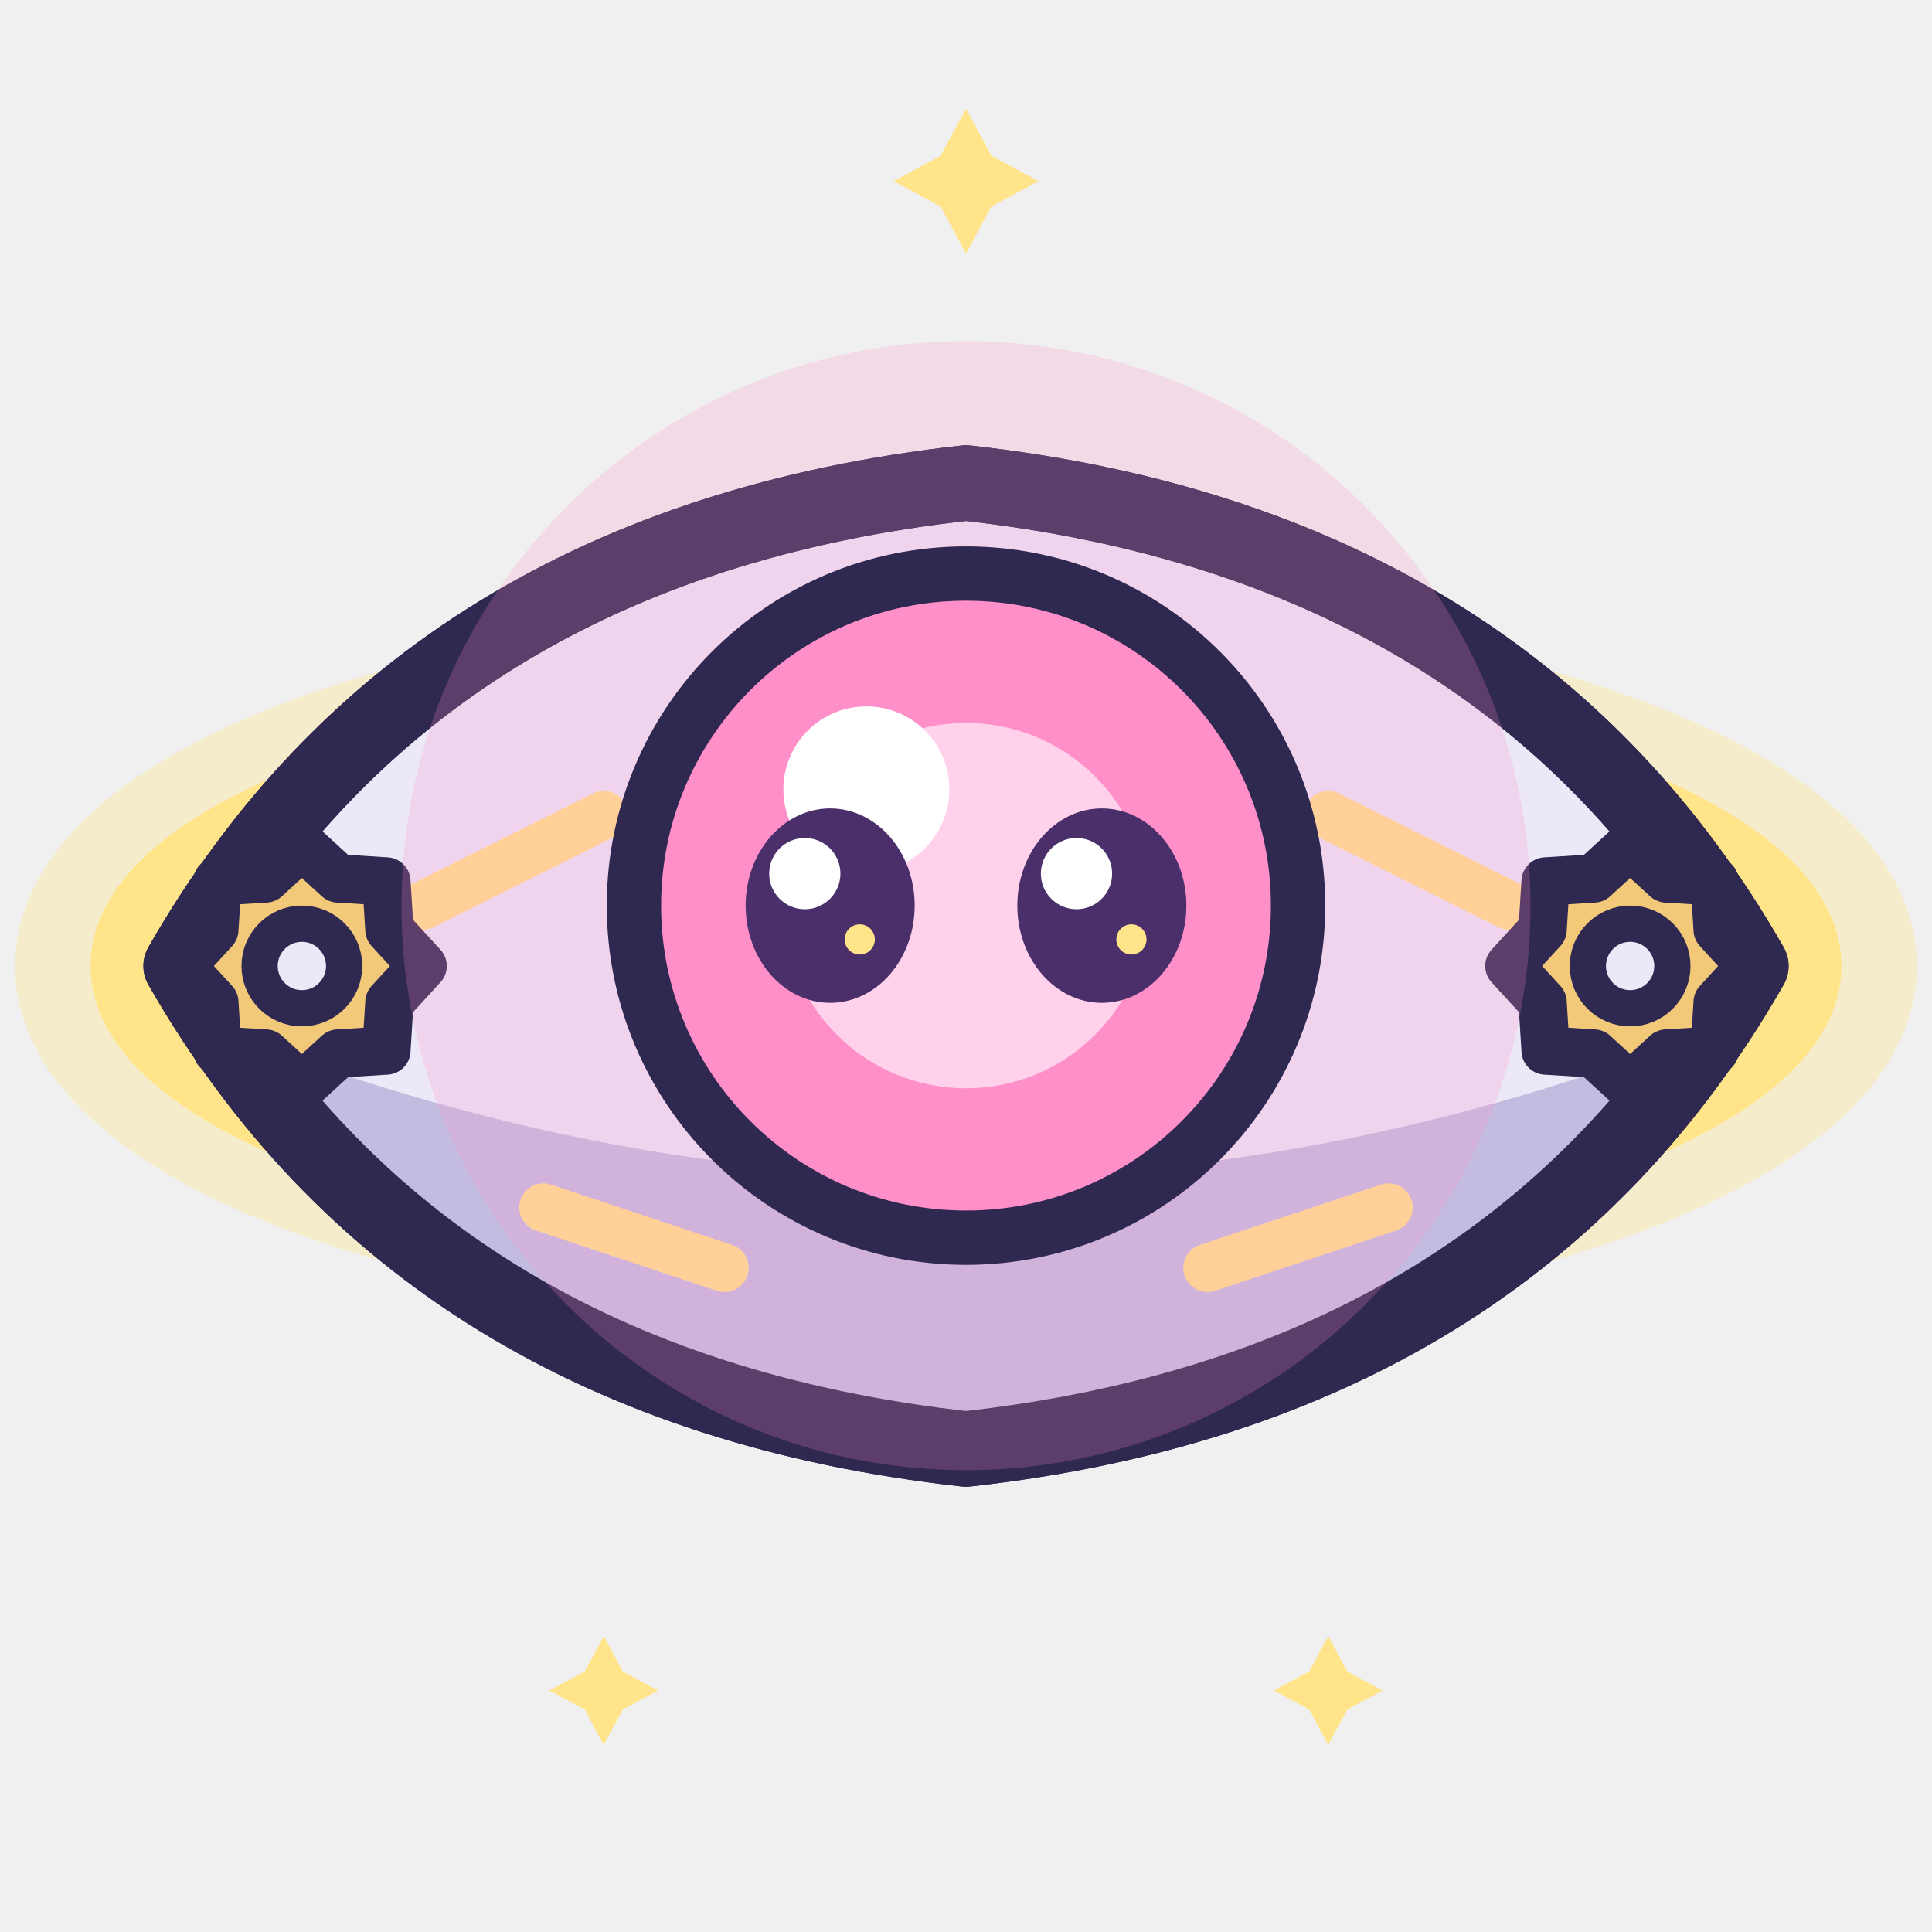
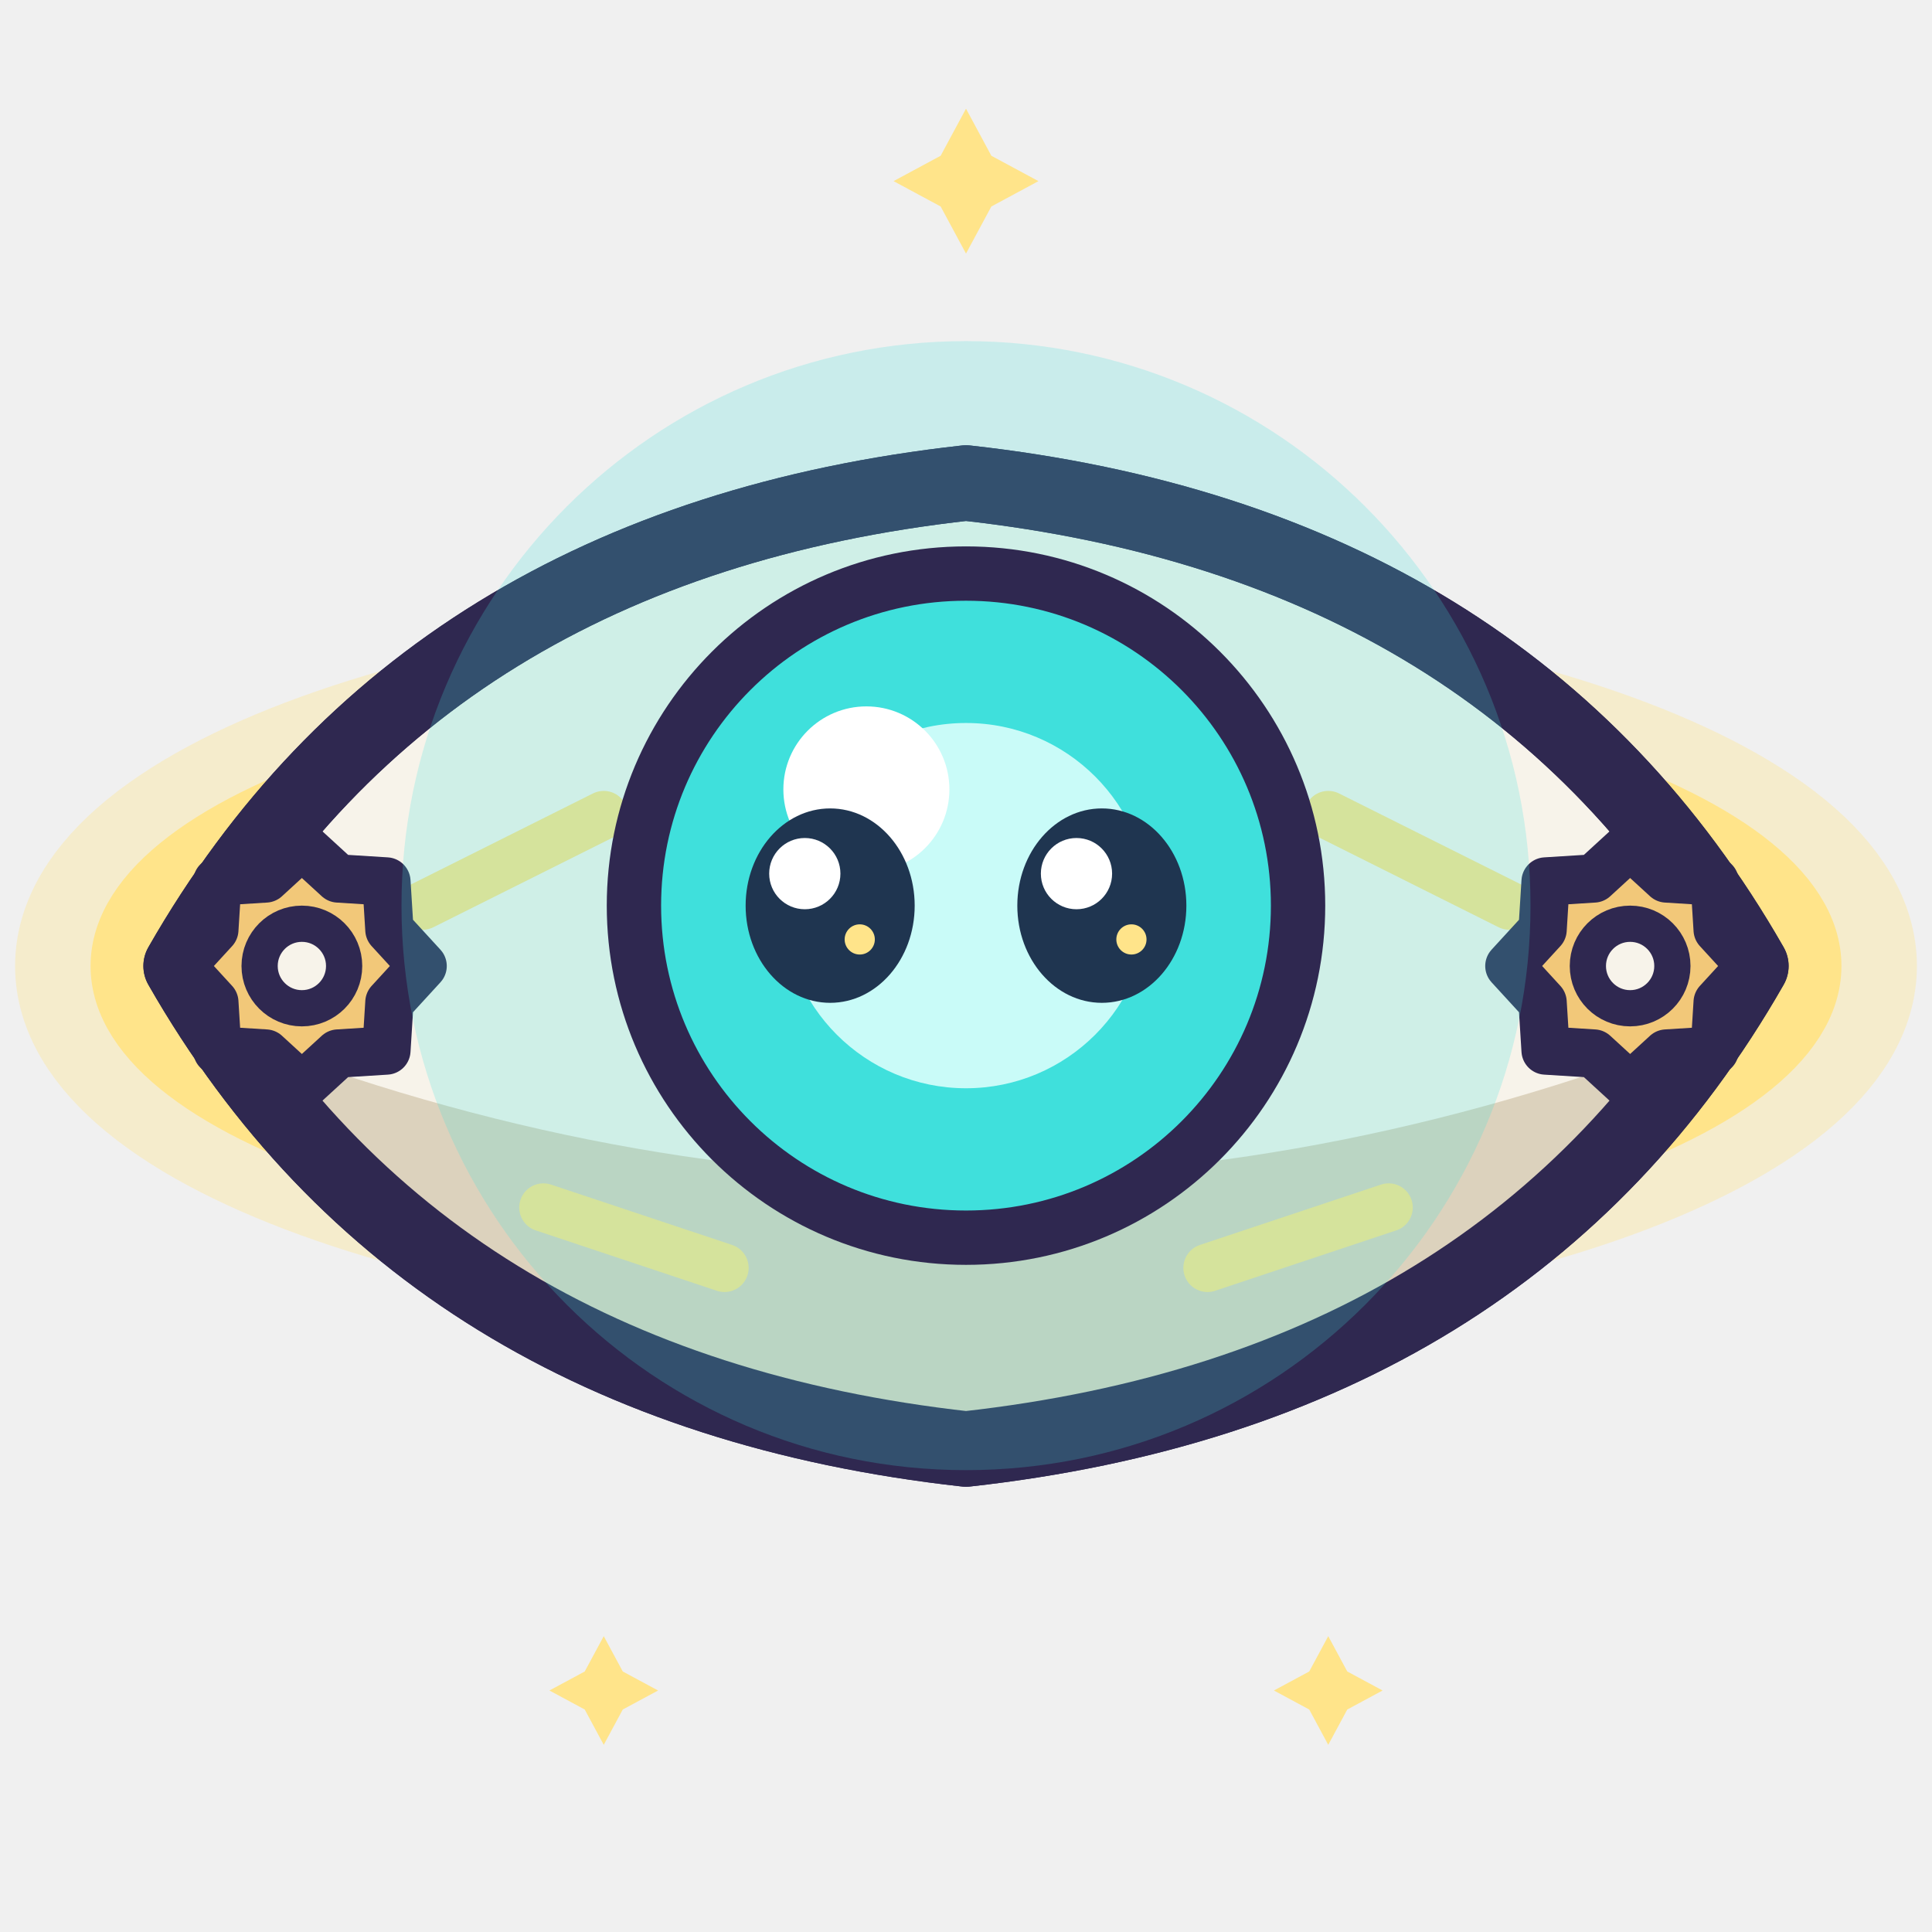
<svg xmlns="http://www.w3.org/2000/svg" viewBox="0 0 64 64">
  <ellipse cx="32" cy="32" rx="29.5" ry="10.2" fill="none" stroke="#ffe48a" stroke-width="4" opacity="0.35" />
  <ellipse cx="32" cy="32" rx="28" ry="9" fill="none" stroke="#ffe48a" stroke-width="2" />
-   <path d="M6 32 Q14 18 32 16 Q50 18 58 32 Q50 46 32 48 Q14 46 6 32 Z" fill="#ece8f7" stroke="#2f2850" stroke-width="2.5" stroke-linejoin="round" stroke-linecap="round" />
-   <path d="M7 34 Q32 44 57 34 Q50 46 32 48 Q14 46 7 34 Z" fill="#c3bce0" />
+   <path d="M6 32 Q14 18 32 16 Q50 18 58 32 Q50 46 32 48 Q14 46 6 32 Z" fill="#f7f3ea" stroke="#2f2850" stroke-width="2.5" stroke-linejoin="round" stroke-linecap="round" />
+   <path d="M7 34 Q32 44 57 34 Q50 46 32 48 Q14 46 7 34 Z" fill="#dcd2bd" />
  <path d="M6 32 Q14 18 32 16 Q50 18 58 32 Q50 46 32 48 Q14 46 6 32 Z" fill="none" stroke="#2f2850" stroke-width="2.5" stroke-linejoin="round" stroke-linecap="round" />
  <path d="M14 30 L20 27 M50 30 L44 27 M18 40 L24 42 M46 40 L40 42" fill="none" stroke="#ffe48a" stroke-width="1.6" stroke-linecap="round" stroke-linejoin="round" />
  <path d="M14.0 32.0 L12.9 33.2 L12.8 34.8 L11.2 34.9 L10.0 36.0 L8.8 34.9 L7.2 34.8 L7.1 33.2 L6.0 32.0 L7.1 30.8 L7.2 29.2 L8.8 29.1 L10.0 28.0 L11.2 29.1 L12.8 29.2 L12.9 30.8 Z" fill="#f2c879" stroke="#2f2850" stroke-width="1.6" stroke-linejoin="round" stroke-linecap="round" />
-   <circle cx="10" cy="32" r="1.4" fill="#ece8f7" stroke="#2f2850" stroke-width="1.2" stroke-linejoin="round" stroke-linecap="round" />
+   <circle cx="10" cy="32" r="1.4" fill="#f7f3ea" stroke="#2f2850" stroke-width="1.2" stroke-linejoin="round" stroke-linecap="round" />
  <path d="M58.0 32.0 L56.9 33.2 L56.8 34.8 L55.2 34.9 L54.0 36.0 L52.8 34.9 L51.2 34.8 L51.1 33.2 L50.0 32.0 L51.1 30.8 L51.2 29.2 L52.8 29.1 L54.0 28.0 L55.2 29.1 L56.8 29.2 L56.9 30.8 Z" fill="#f2c879" stroke="#2f2850" stroke-width="1.6" stroke-linejoin="round" stroke-linecap="round" />
-   <circle cx="54" cy="32" r="1.4" fill="#ece8f7" stroke="#2f2850" stroke-width="1.2" stroke-linejoin="round" stroke-linecap="round" />
-   <circle cx="32" cy="30" r="18.70" fill="#ff8fc8" opacity="0.22" />
-   <circle cx="32" cy="30" r="11" fill="#ff8fc8" stroke="#2f2850" stroke-width="1.8" stroke-linejoin="round" stroke-linecap="round" />
-   <circle cx="32" cy="30" r="6.05" fill="#ffd1ea" />
+   <circle cx="54" cy="32" r="1.4" fill="#f7f3ea" stroke="#2f2850" stroke-width="1.2" stroke-linejoin="round" stroke-linecap="round" />
+   <circle cx="32" cy="30" r="18.70" fill="#3fe0dc" opacity="0.22" />
+   <circle cx="32" cy="30" r="11" fill="#3fe0dc" stroke="#2f2850" stroke-width="1.8" stroke-linejoin="round" stroke-linecap="round" />
+   <circle cx="32" cy="30" r="6.05" fill="#c9fbf8" />
  <circle cx="28.70" cy="26.15" r="2.75" fill="#fff" />
-   <ellipse cx="27.5" cy="30" rx="2.8" ry="3.22" fill="#4a2f6b" />
+   <ellipse cx="27.5" cy="30" rx="2.8" ry="3.22" fill="#1f3550" />
  <circle cx="26.66" cy="28.94" r="1.18" fill="#fff" />
  <circle cx="28.48" cy="31.12" r="0.50" fill="#ffe48a" />
-   <ellipse cx="36.5" cy="30" rx="2.8" ry="3.22" fill="#4a2f6b" />
+   <ellipse cx="36.5" cy="30" rx="2.8" ry="3.22" fill="#1f3550" />
  <circle cx="35.66" cy="28.94" r="1.18" fill="#fff" />
  <circle cx="37.48" cy="31.12" r="0.50" fill="#ffe48a" />
  <path d="M32 3.6 L32.84 5.16 L34.4 6 L32.84 6.84 L32 8.4 L31.16 6.84 L29.6 6 L31.16 5.16 Z" fill="#ffe48a" />
  <path d="M20 54.2 L20.63 55.37 L21.8 56 L20.63 56.63 L20 57.8 L19.37 56.63 L18.2 56 L19.37 55.37 Z" fill="#ffe48a" />
  <path d="M44 54.2 L44.63 55.37 L45.8 56 L44.63 56.63 L44 57.8 L43.37 56.63 L42.2 56 L43.37 55.37 Z" fill="#ffe48a" />
</svg>
